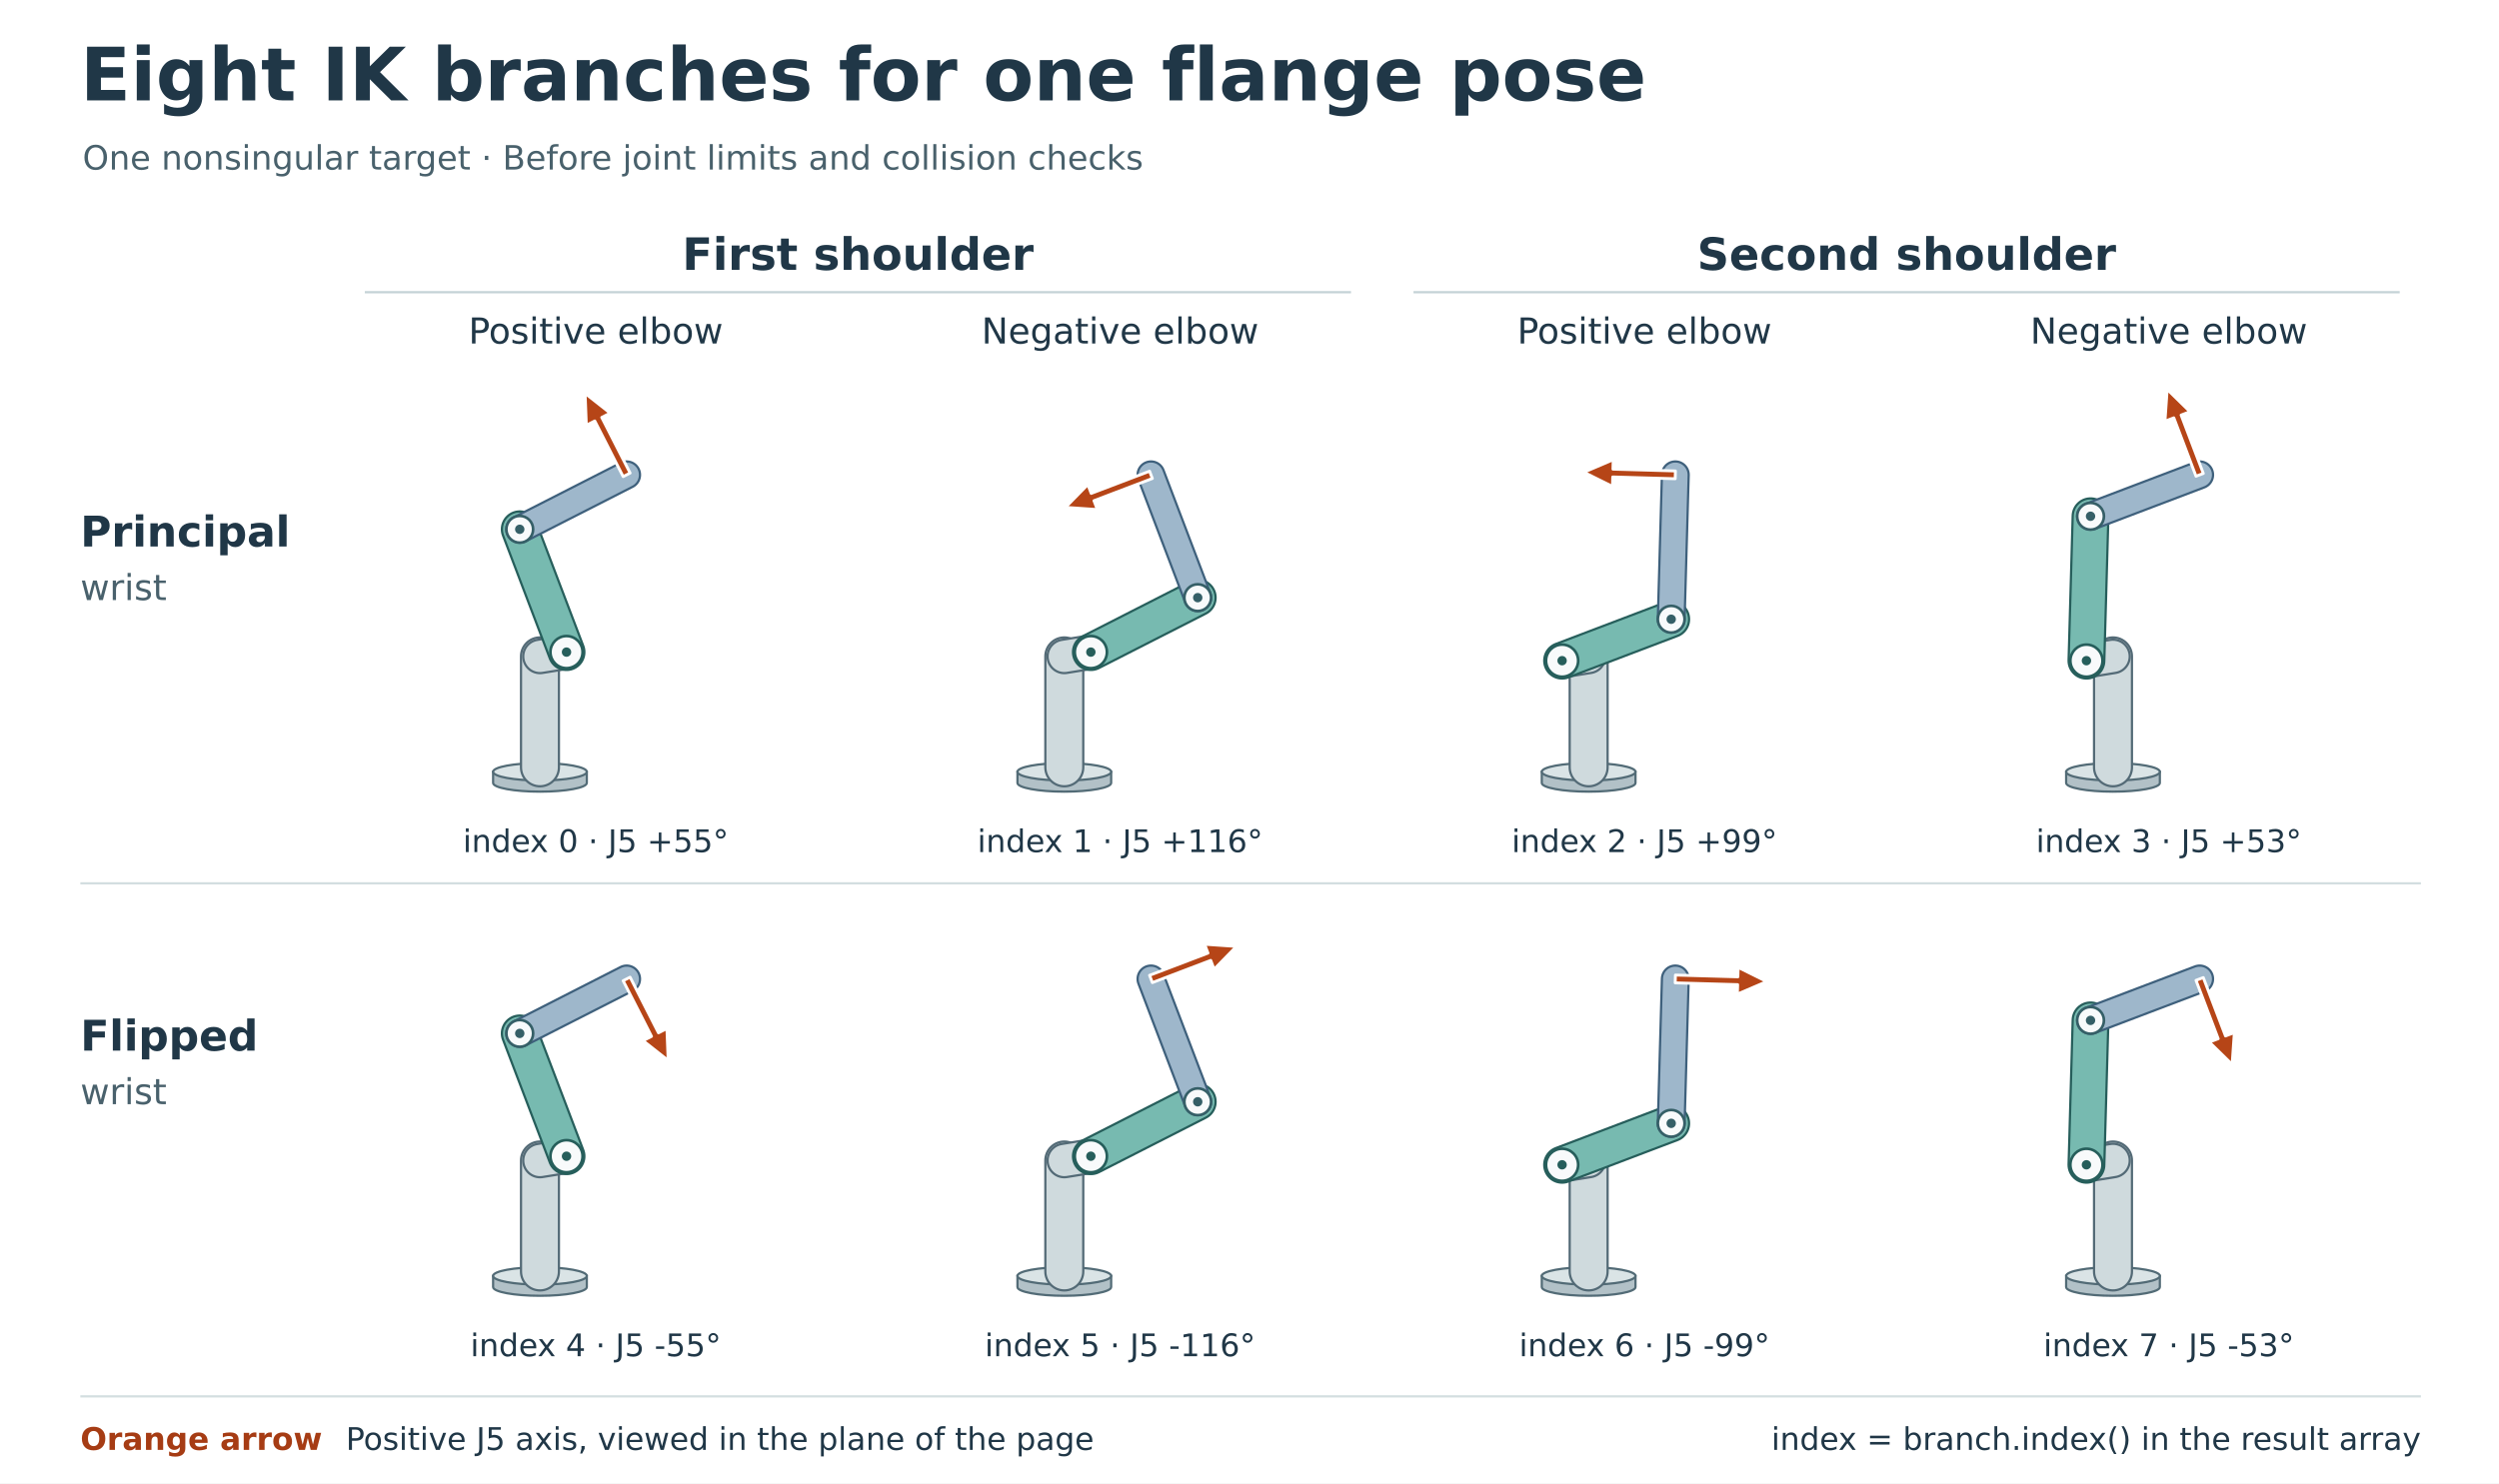
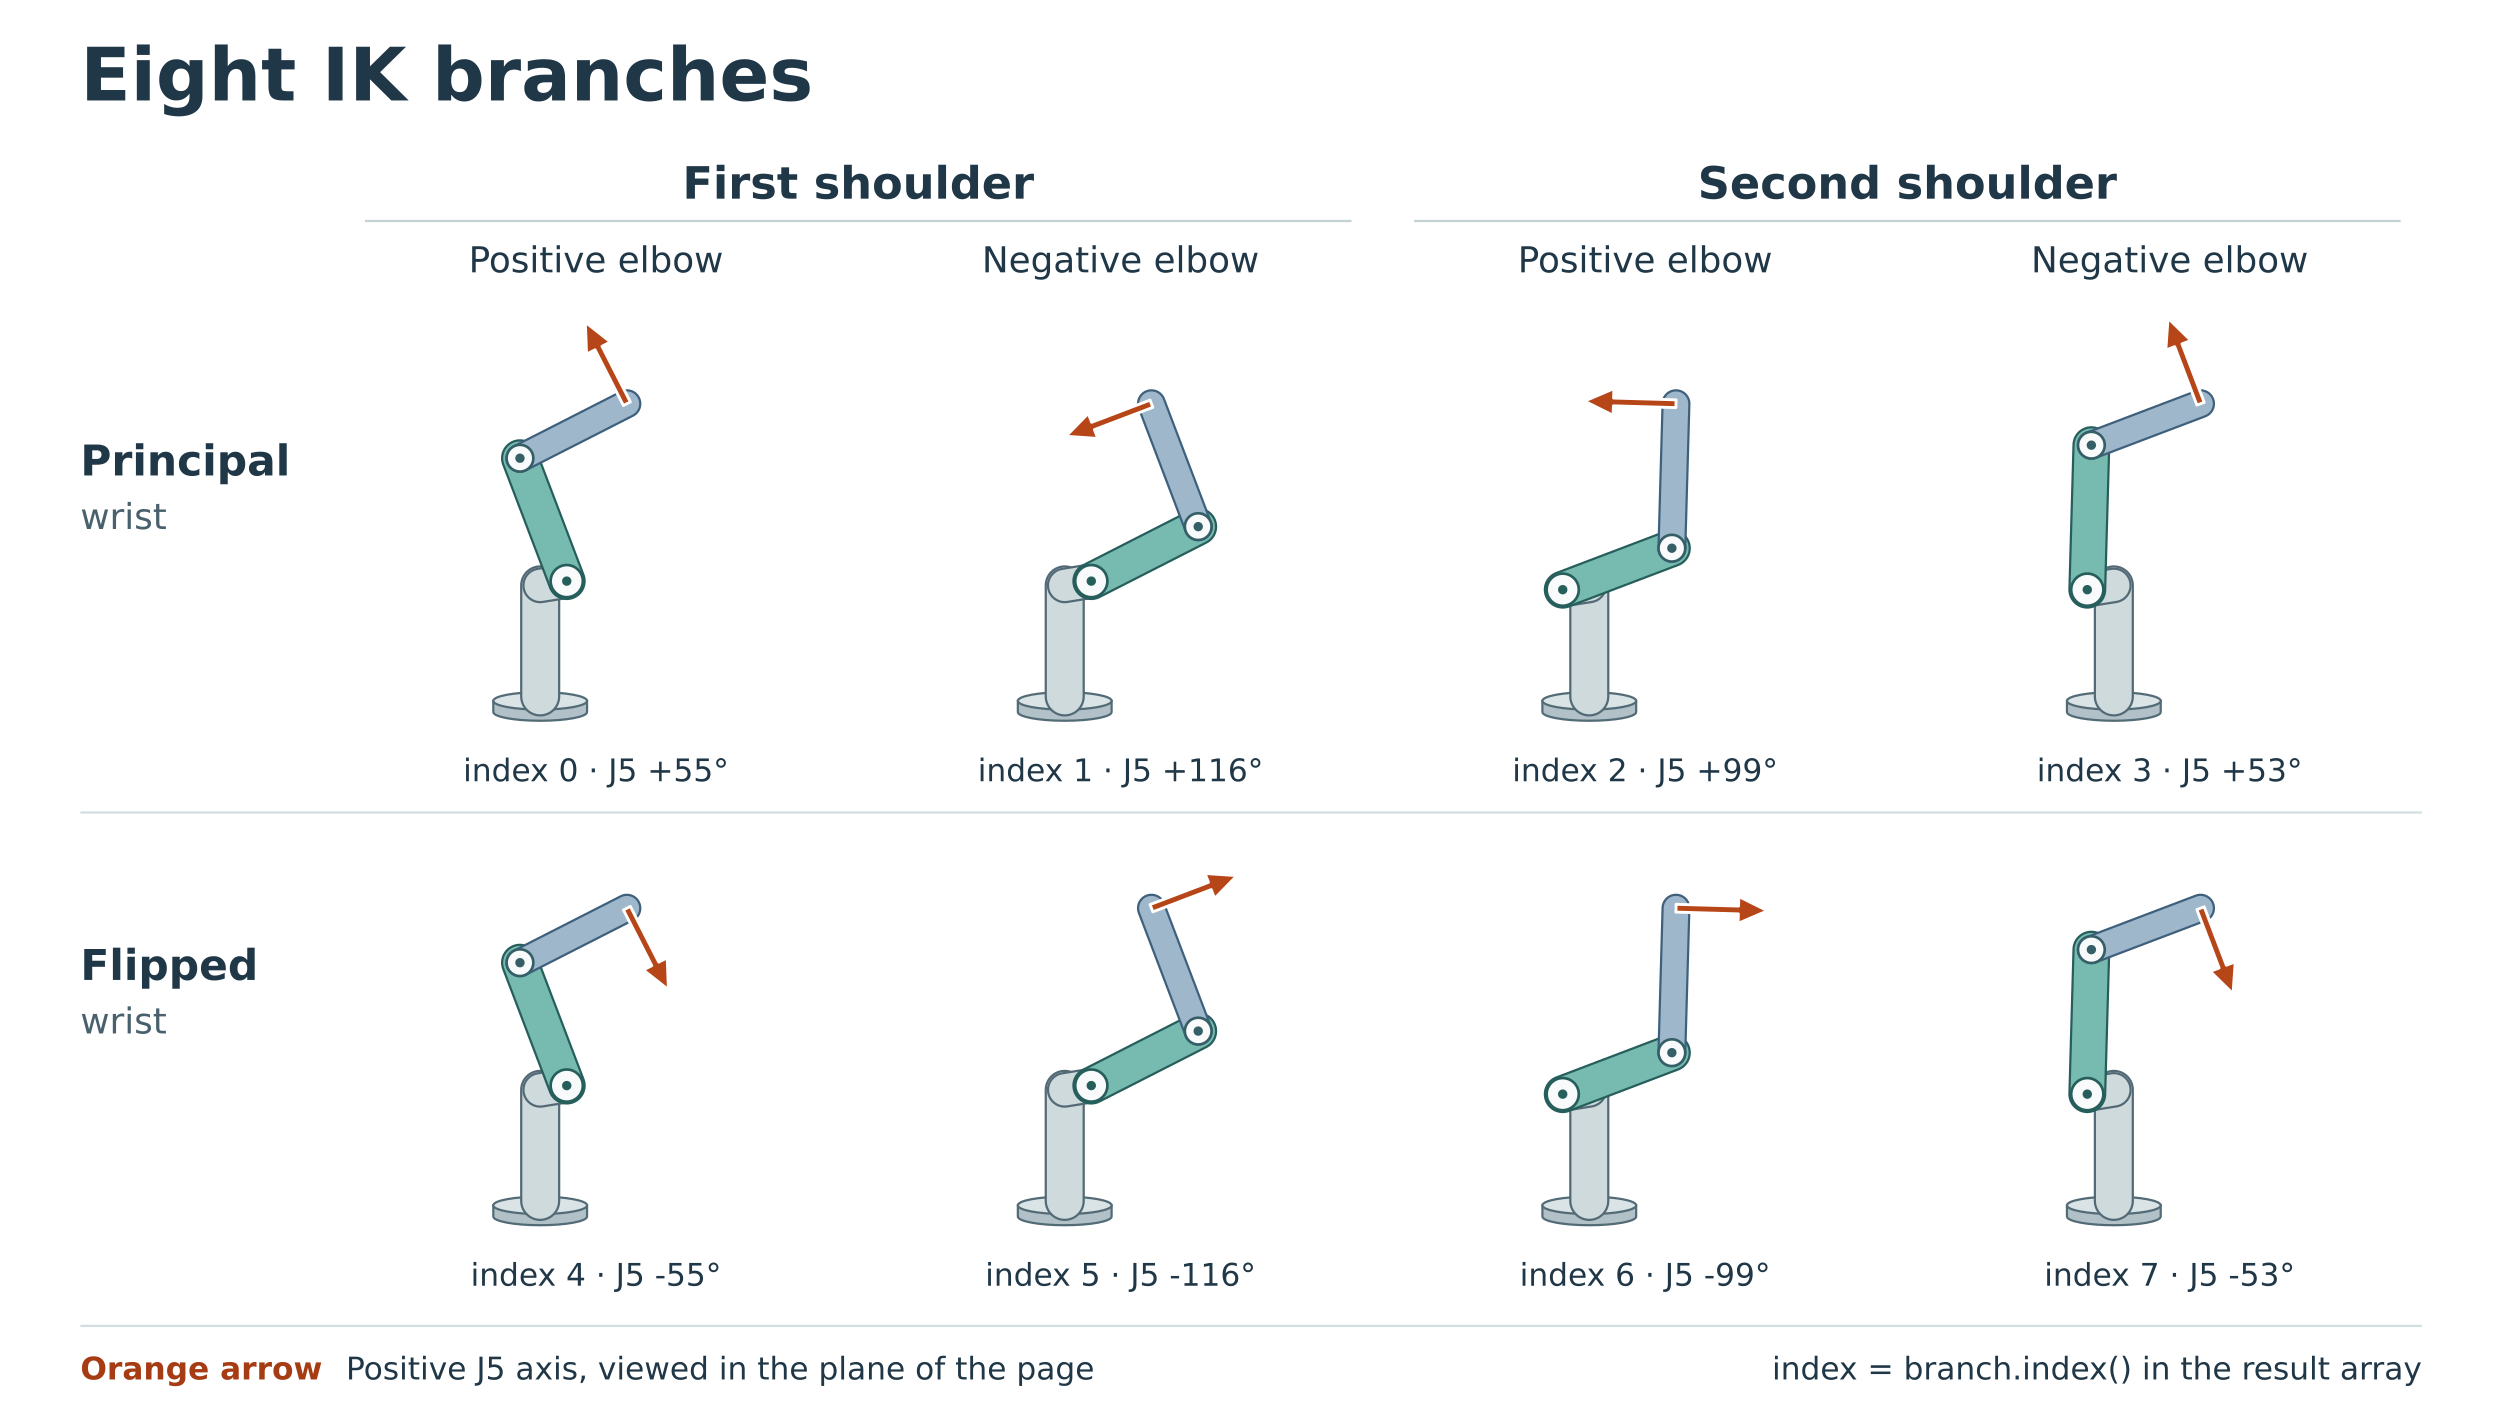
- <svg xmlns="http://www.w3.org/2000/svg" xmlns:xlink="http://www.w3.org/1999/xlink" viewBox="0 0 1120 665" width="1120" height="665" style="max-width:100%;height:auto" role="img" aria-labelledby="opw-title opw-desc">
+ <svg xmlns="http://www.w3.org/2000/svg" xmlns:xlink="http://www.w3.org/1999/xlink" viewBox="0 32 1120 633" width="1120" height="633" style="max-width:100%;height:auto" role="img" aria-labelledby="opw-title opw-desc">
  <defs>
    <g id="opw-wrist-arrow">
      <path d="M0 -1.75 H28 V-6 L41 0 L28 6 V1.75 H0 Z" fill="#b64517" stroke="#fff" stroke-width="1.3" stroke-linejoin="round" />
    </g>
    <g id="opw-arm-0" stroke-linecap="round">
      <path d="M-21 -5 v5 a21 3.9 0 0 0 42 0 v-5 Z" stroke="#526b76" fill="#b2c1c7" />
      <ellipse cx="0" cy="-5" rx="21" ry="3.9" fill="#dae4e6" stroke="#526b76" />
      <path d="M0.00 -7.00 L0.00 -56.74" stroke="#536a76" stroke-width="18" />
      <path d="M0.00 -7.00 L0.00 -56.74" stroke="#cfdadd" stroke-width="16" />
      <path d="M0.00 -56.74 L11.90 -58.66" stroke="#536a76" stroke-width="16" />
      <path d="M0.00 -56.74 L11.90 -58.66" stroke="#cfdadd" stroke-width="14" />
      <path d="M11.90 -58.66 L-9.06 -113.72" stroke="#265e5b" stroke-width="17" />
      <path d="M11.90 -58.66 L-9.06 -113.72" stroke="#77bab0" stroke-width="15" />
      <path d="M-9.06 -113.72 L38.84 -138.13" stroke="#3e607c" stroke-width="13" />
      <path d="M-9.06 -113.72 L38.84 -138.13" stroke="#9eb7cb" stroke-width="11" />
      <circle cx="11.90" cy="-58.66" r="7.2" fill="#f8fafb" stroke="#265e5b" stroke-width="1.2" />
      <circle cx="11.90" cy="-58.66" r="2.1" fill="#265e5b" />
      <circle cx="-9.06" cy="-113.72" r="6.0" fill="#f8fafb" stroke="#355f67" stroke-width="1.2" />
      <circle cx="-9.06" cy="-113.72" r="2.1" fill="#355f67" />
    </g>
    <g id="opw-arm-1" stroke-linecap="round">
      <path d="M-21 -5 v5 a21 3.9 0 0 0 42 0 v-5 Z" stroke="#526b76" fill="#b2c1c7" />
      <ellipse cx="0" cy="-5" rx="21" ry="3.9" fill="#dae4e6" stroke="#526b76" />
      <path d="M0.00 -7.00 L0.00 -56.74" stroke="#536a76" stroke-width="18" />
      <path d="M0.00 -7.00 L0.00 -56.74" stroke="#cfdadd" stroke-width="16" />
      <path d="M0.00 -56.74 L11.90 -58.66" stroke="#536a76" stroke-width="16" />
      <path d="M0.00 -56.74 L11.90 -58.66" stroke="#cfdadd" stroke-width="14" />
      <path d="M11.90 -58.66 L59.80 -83.07" stroke="#265e5b" stroke-width="17" />
      <path d="M11.90 -58.66 L59.80 -83.07" stroke="#77bab0" stroke-width="15" />
      <path d="M59.80 -83.07 L38.84 -138.13" stroke="#3e607c" stroke-width="13" />
      <path d="M59.80 -83.07 L38.84 -138.13" stroke="#9eb7cb" stroke-width="11" />
      <circle cx="11.90" cy="-58.66" r="7.2" fill="#f8fafb" stroke="#265e5b" stroke-width="1.2" />
      <circle cx="11.90" cy="-58.66" r="2.1" fill="#265e5b" />
      <circle cx="59.80" cy="-83.07" r="6.0" fill="#f8fafb" stroke="#355f67" stroke-width="1.2" />
      <circle cx="59.80" cy="-83.07" r="2.1" fill="#355f67" />
    </g>
    <g id="opw-arm-2" stroke-linecap="round">
      <path d="M-21 -5 v5 a21 3.9 0 0 0 42 0 v-5 Z" stroke="#526b76" fill="#b2c1c7" />
      <ellipse cx="0" cy="-5" rx="21" ry="3.9" fill="#dae4e6" stroke="#526b76" />
      <path d="M0.00 -7.00 L0.00 -56.74" stroke="#536a76" stroke-width="18" />
      <path d="M0.00 -7.00 L0.00 -56.74" stroke="#cfdadd" stroke-width="16" />
      <path d="M0.00 -56.74 L-11.90 -54.82" stroke="#536a76" stroke-width="16" />
      <path d="M0.00 -56.74 L-11.90 -54.82" stroke="#cfdadd" stroke-width="14" />
      <path d="M-11.90 -54.82 L37.00 -73.40" stroke="#265e5b" stroke-width="17" />
      <path d="M-11.90 -54.82 L37.00 -73.40" stroke="#77bab0" stroke-width="15" />
      <path d="M37.00 -73.40 L38.84 -138.13" stroke="#3e607c" stroke-width="13" />
      <path d="M37.00 -73.40 L38.84 -138.13" stroke="#9eb7cb" stroke-width="11" />
      <circle cx="-11.90" cy="-54.82" r="7.2" fill="#f8fafb" stroke="#265e5b" stroke-width="1.2" />
      <circle cx="-11.90" cy="-54.82" r="2.1" fill="#265e5b" />
      <circle cx="37.00" cy="-73.40" r="6.0" fill="#f8fafb" stroke="#355f67" stroke-width="1.2" />
      <circle cx="37.00" cy="-73.40" r="2.1" fill="#355f67" />
    </g>
    <g id="opw-arm-3" stroke-linecap="round">
      <path d="M-21 -5 v5 a21 3.9 0 0 0 42 0 v-5 Z" stroke="#526b76" fill="#b2c1c7" />
      <ellipse cx="0" cy="-5" rx="21" ry="3.9" fill="#dae4e6" stroke="#526b76" />
      <path d="M0.00 -7.00 L0.00 -56.74" stroke="#536a76" stroke-width="18" />
      <path d="M0.00 -7.00 L0.00 -56.74" stroke="#cfdadd" stroke-width="16" />
      <path d="M0.00 -56.74 L-11.90 -54.82" stroke="#536a76" stroke-width="16" />
      <path d="M0.00 -56.74 L-11.90 -54.82" stroke="#cfdadd" stroke-width="14" />
      <path d="M-11.90 -54.82 L-10.06 -119.56" stroke="#265e5b" stroke-width="17" />
      <path d="M-11.90 -54.82 L-10.06 -119.56" stroke="#77bab0" stroke-width="15" />
      <path d="M-10.06 -119.56 L38.84 -138.13" stroke="#3e607c" stroke-width="13" />
      <path d="M-10.06 -119.56 L38.84 -138.13" stroke="#9eb7cb" stroke-width="11" />
      <circle cx="-11.90" cy="-54.82" r="7.2" fill="#f8fafb" stroke="#265e5b" stroke-width="1.2" />
      <circle cx="-11.90" cy="-54.82" r="2.1" fill="#265e5b" />
      <circle cx="-10.06" cy="-119.56" r="6.0" fill="#f8fafb" stroke="#355f67" stroke-width="1.2" />
      <circle cx="-10.06" cy="-119.56" r="2.1" fill="#355f67" />
    </g>
  </defs>
  <rect width="1120" height="665" fill="#fff" />
  <g font-family="DejaVu Sans, Arial, sans-serif" fill="#203747">
-     <text x="36" y="45" font-size="33" font-weight="bold">Eight IK branches for one flange pose</text>
-     <text x="37" y="76" font-size="15" fill="#49616c">One nonsingular target   ·   Before joint limits and collision checks</text>
+     <text x="36" y="77" font-size="33" font-weight="bold">Eight IK branches</text>
    <text x="384.5" y="121" font-size="20" font-weight="bold" text-anchor="middle">First shoulder</text>
    <path d="M163.5 131 h442" stroke="#c4d2d6" />
    <text x="854.5" y="121" font-size="20" font-weight="bold" text-anchor="middle">Second shoulder</text>
    <path d="M633.5 131 h442" stroke="#c4d2d6" />
    <text x="267" y="154" font-size="16" text-anchor="middle">Positive elbow</text>
    <text x="502" y="154" font-size="16" text-anchor="middle">Negative elbow</text>
    <text x="737" y="154" font-size="16" text-anchor="middle">Positive elbow</text>
    <text x="972" y="154" font-size="16" text-anchor="middle">Negative elbow</text>
    <text x="36" y="245" font-size="19" font-weight="bold">Principal</text>
    <text x="36" y="269" font-size="16" fill="#49616c">wrist</text>
    <g transform="translate(242 351)">
      <use xlink:href="#opw-arm-0" />
      <g transform="translate(38.84 -138.13) rotate(-117.005)">
        <use xlink:href="#opw-wrist-arrow" />
      </g>
    </g>
    <text x="267" y="382" font-size="14" text-anchor="middle">index 0   ·   J5 +55°</text>
    <g transform="translate(477 351)">
      <use xlink:href="#opw-arm-1" />
      <g transform="translate(38.84 -138.13) rotate(159.164)">
        <use xlink:href="#opw-wrist-arrow" />
      </g>
    </g>
    <text x="502" y="382" font-size="14" text-anchor="middle">index 1   ·   J5 +116°</text>
    <g transform="translate(712 351)">
      <use xlink:href="#opw-arm-2" />
      <g transform="translate(38.84 -138.13) rotate(-178.370)">
        <use xlink:href="#opw-wrist-arrow" />
      </g>
    </g>
    <text x="737" y="382" font-size="14" text-anchor="middle">index 2   ·   J5 +99°</text>
    <g transform="translate(947 351)">
      <use xlink:href="#opw-arm-3" />
      <g transform="translate(38.84 -138.13) rotate(-110.800)">
        <use xlink:href="#opw-wrist-arrow" />
      </g>
    </g>
    <text x="972" y="382" font-size="14" text-anchor="middle">index 3   ·   J5 +53°</text>
    <text x="36" y="471" font-size="19" font-weight="bold">Flipped</text>
    <text x="36" y="495" font-size="16" fill="#49616c">wrist</text>
    <g transform="translate(242 577)">
      <use xlink:href="#opw-arm-0" />
      <g transform="translate(38.84 -138.13) rotate(62.995)">
        <use xlink:href="#opw-wrist-arrow" />
      </g>
    </g>
    <text x="267" y="608" font-size="14" text-anchor="middle">index 4   ·   J5 -55°</text>
    <g transform="translate(477 577)">
      <use xlink:href="#opw-arm-1" />
      <g transform="translate(38.84 -138.13) rotate(-20.836)">
        <use xlink:href="#opw-wrist-arrow" />
      </g>
    </g>
    <text x="502" y="608" font-size="14" text-anchor="middle">index 5   ·   J5 -116°</text>
    <g transform="translate(712 577)">
      <use xlink:href="#opw-arm-2" />
      <g transform="translate(38.84 -138.13) rotate(1.630)">
        <use xlink:href="#opw-wrist-arrow" />
      </g>
    </g>
    <text x="737" y="608" font-size="14" text-anchor="middle">index 6   ·   J5 -99°</text>
    <g transform="translate(947 577)">
      <use xlink:href="#opw-arm-3" />
      <g transform="translate(38.84 -138.13) rotate(69.200)">
        <use xlink:href="#opw-wrist-arrow" />
      </g>
    </g>
    <text x="972" y="608" font-size="14" text-anchor="middle">index 7   ·   J5 -53°</text>
    <path d="M36 396 H1085 M36 626 H1085" stroke="#d3dee0" />
    <text x="36" y="650" font-size="14" fill="#a63c14" font-weight="bold">Orange arrow</text>
    <text x="155" y="650" font-size="14">Positive J5 axis, viewed in the plane of the page</text>
    <text x="1085" y="650" font-size="14" text-anchor="end">index = branch.index() in the result array</text>
  </g>
</svg>
